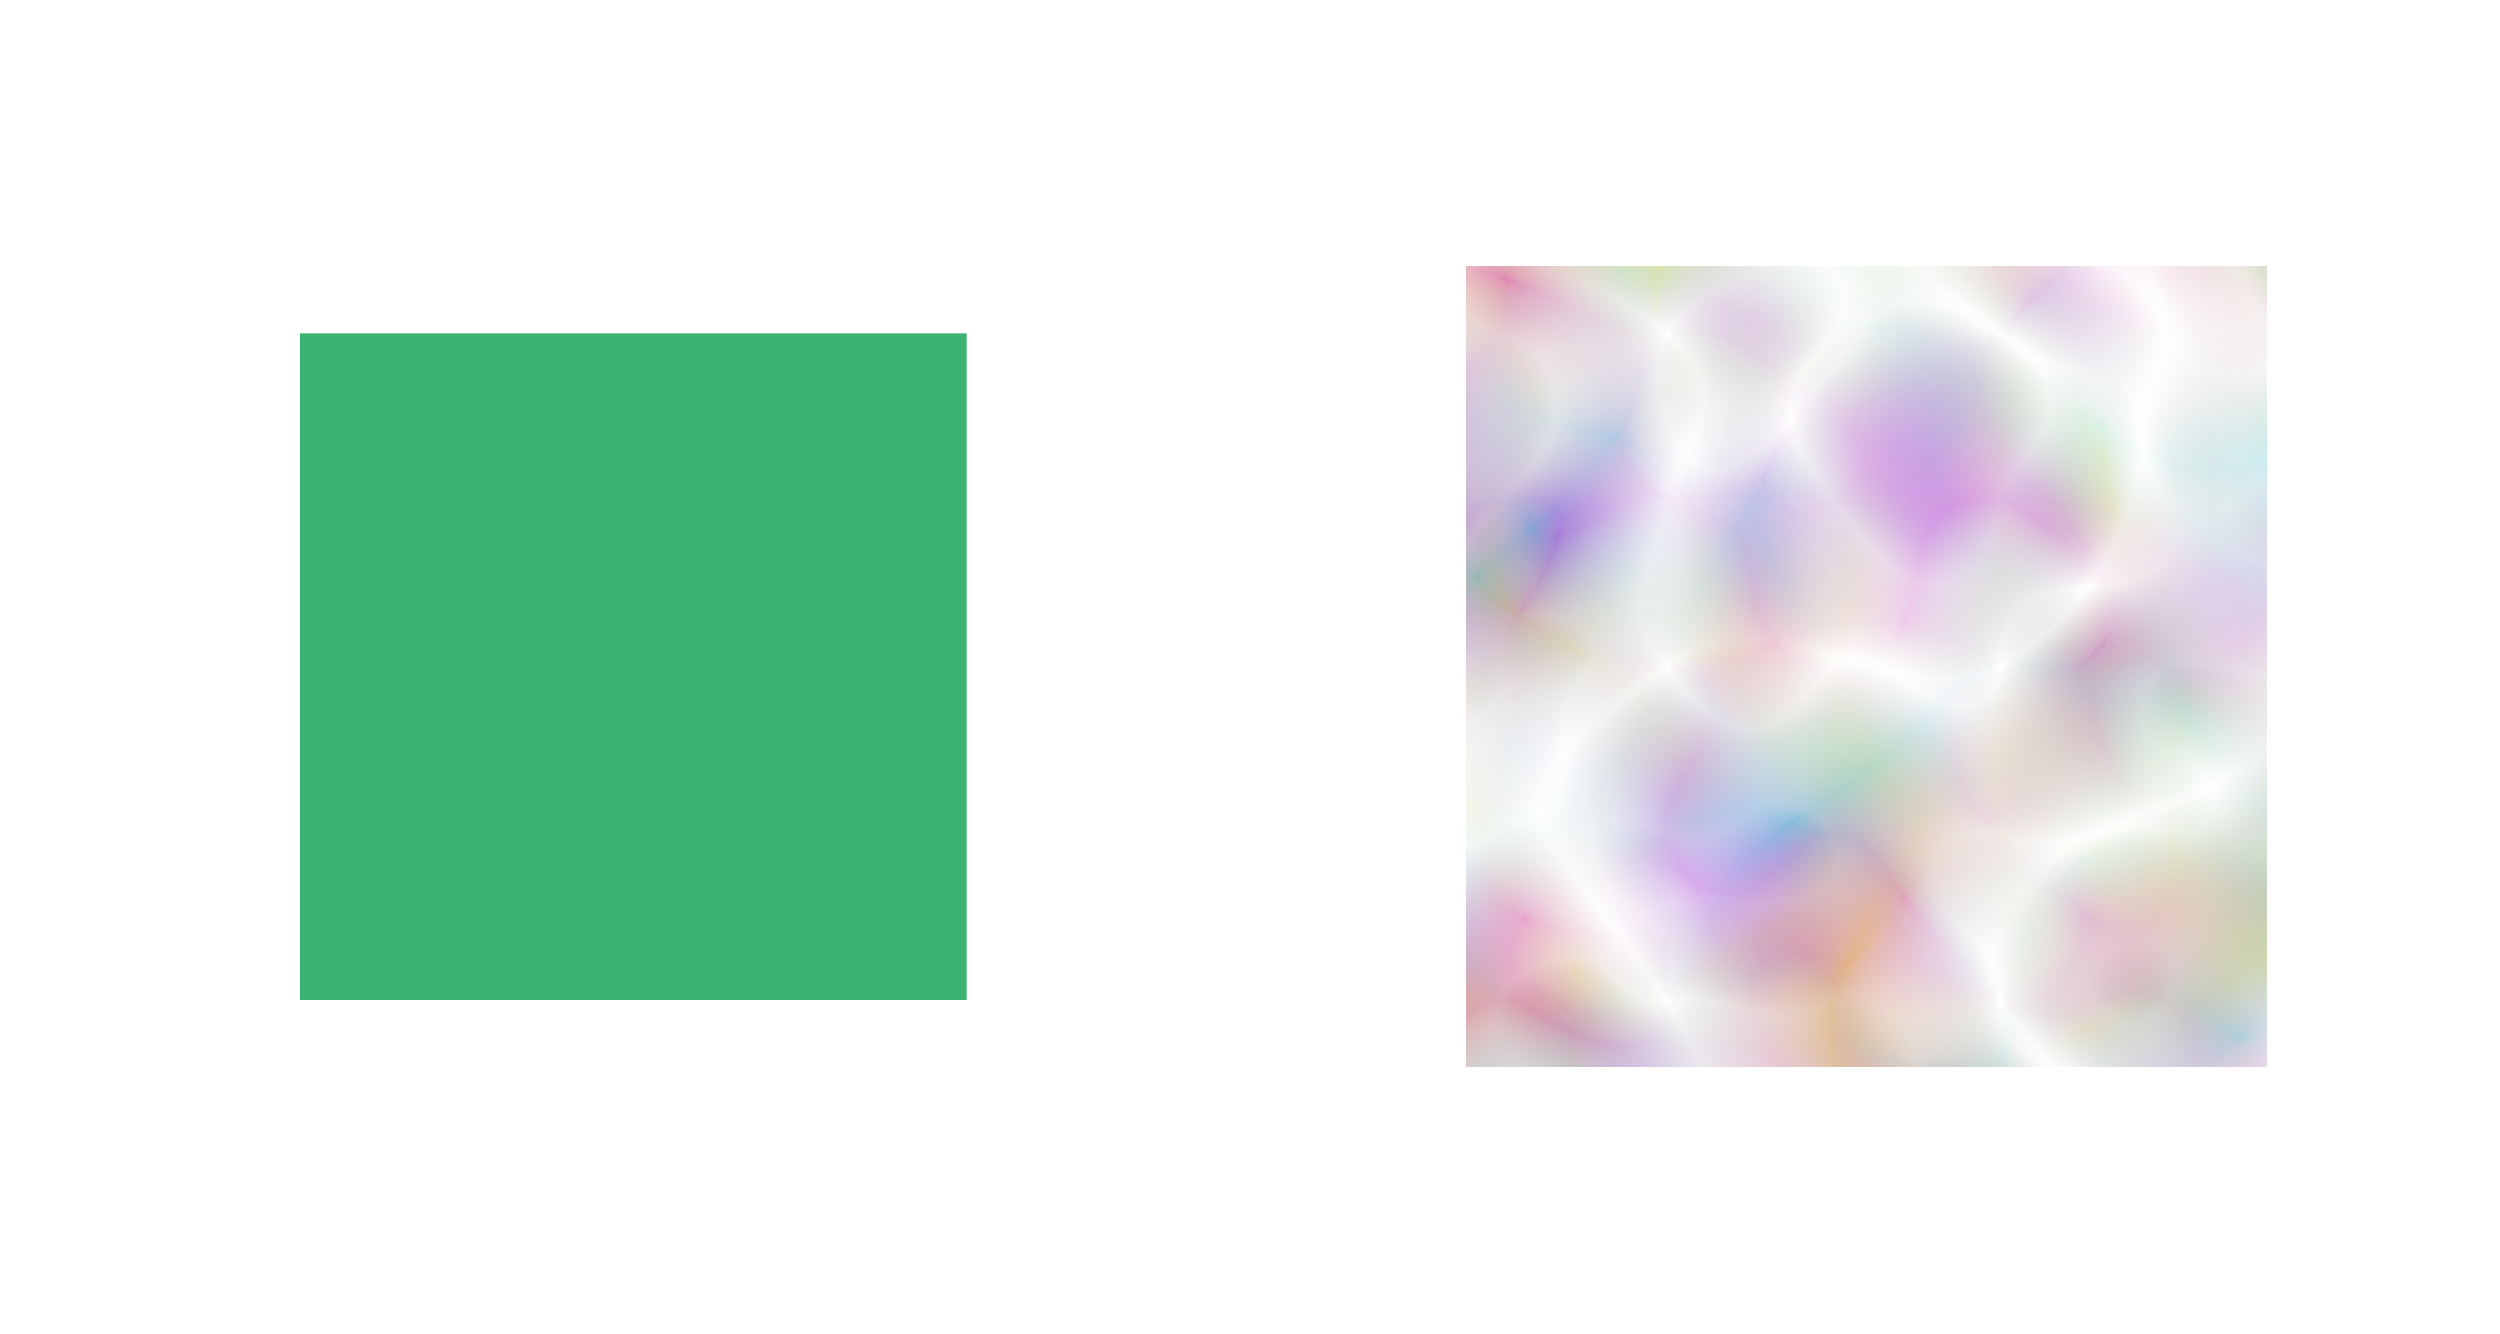
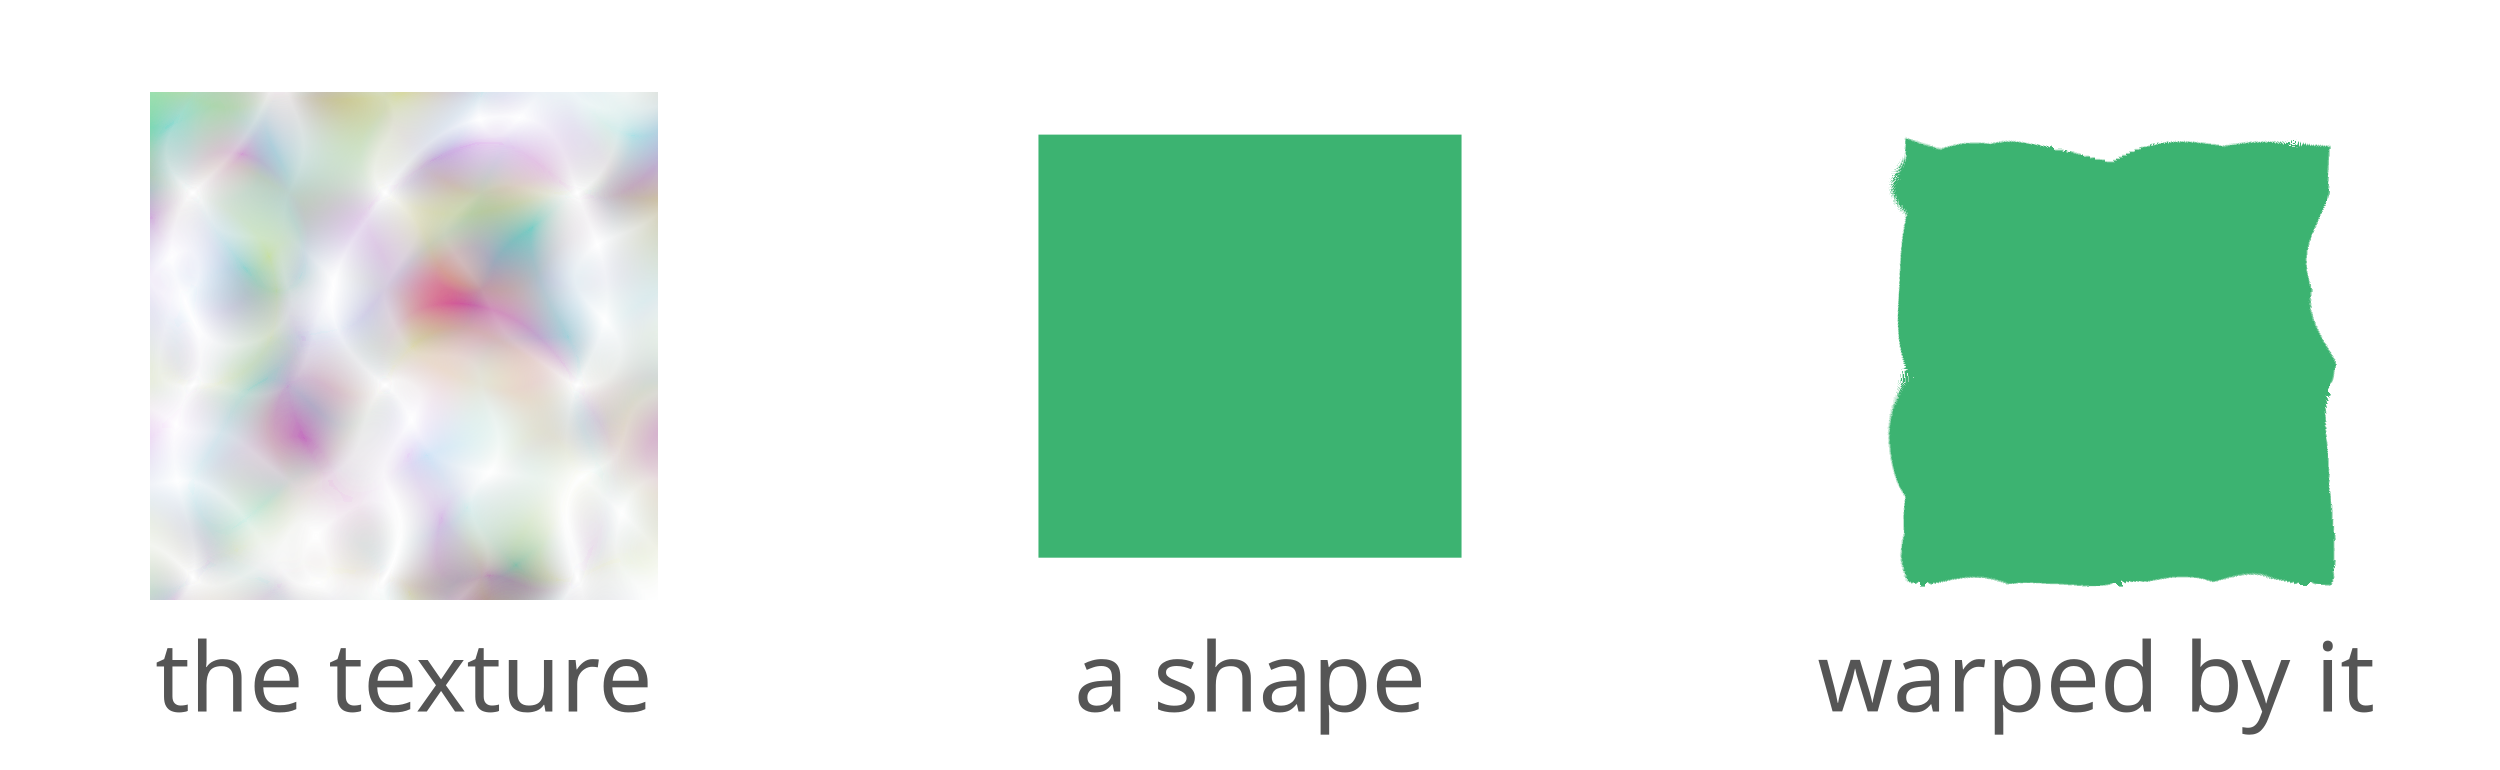
- <svg xmlns="http://www.w3.org/2000/svg" viewBox="0 0 150 80" width="300" height="160">
+ <svg xmlns="http://www.w3.org/2000/svg" viewBox="0 0 260 80" width="520" height="160">
  <defs>
+     <filter id="feDisplacementMap-6926836">
+       <feTurbulence result="feTurbulence-2147304341" baseFrequency="0.05" numOctaves="2" seed="1" type="turbulence" stitchTiles="noStitch" />
+       <feDisplacementMap result="feDisplacementMap-6926836" in="SourceGraphic" in2="feTurbulence-2147304341" scale="6" xChannelSelector="R" yChannelSelector="G" />
+     </filter>
    <filter id="feTurbulence-2147304341">
      <feTurbulence result="feTurbulence-2147304341" baseFrequency="0.05" numOctaves="2" seed="1" type="turbulence" stitchTiles="noStitch" />
    </filter>
  </defs>
-   <rect x="18" y="20" width="40" height="40" fill="mediumseagreen" />
-   <rect x="92" y="20" width="40" height="40" fill="mediumseagreen" filter="url(#feTurbulence-2147304341)" />
+   <rect x="20" y="14" width="44" height="44" fill="mediumseagreen" filter="url(#feTurbulence-2147304341)" />
+   <text x="42" y="74" text-anchor="middle" font-family="sans-serif" font-size="10px" fill="#555">the texture</text>
+   <rect x="108" y="14" width="44" height="44" fill="mediumseagreen" />
+   <text x="130" y="74" text-anchor="middle" font-family="sans-serif" font-size="10px" fill="#555">a shape</text>
+   <rect x="196" y="14" width="44" height="44" fill="mediumseagreen" filter="url(#feDisplacementMap-6926836)" />
+   <text x="218" y="74" text-anchor="middle" font-family="sans-serif" font-size="10px" fill="#555">warped by it</text>
</svg>
